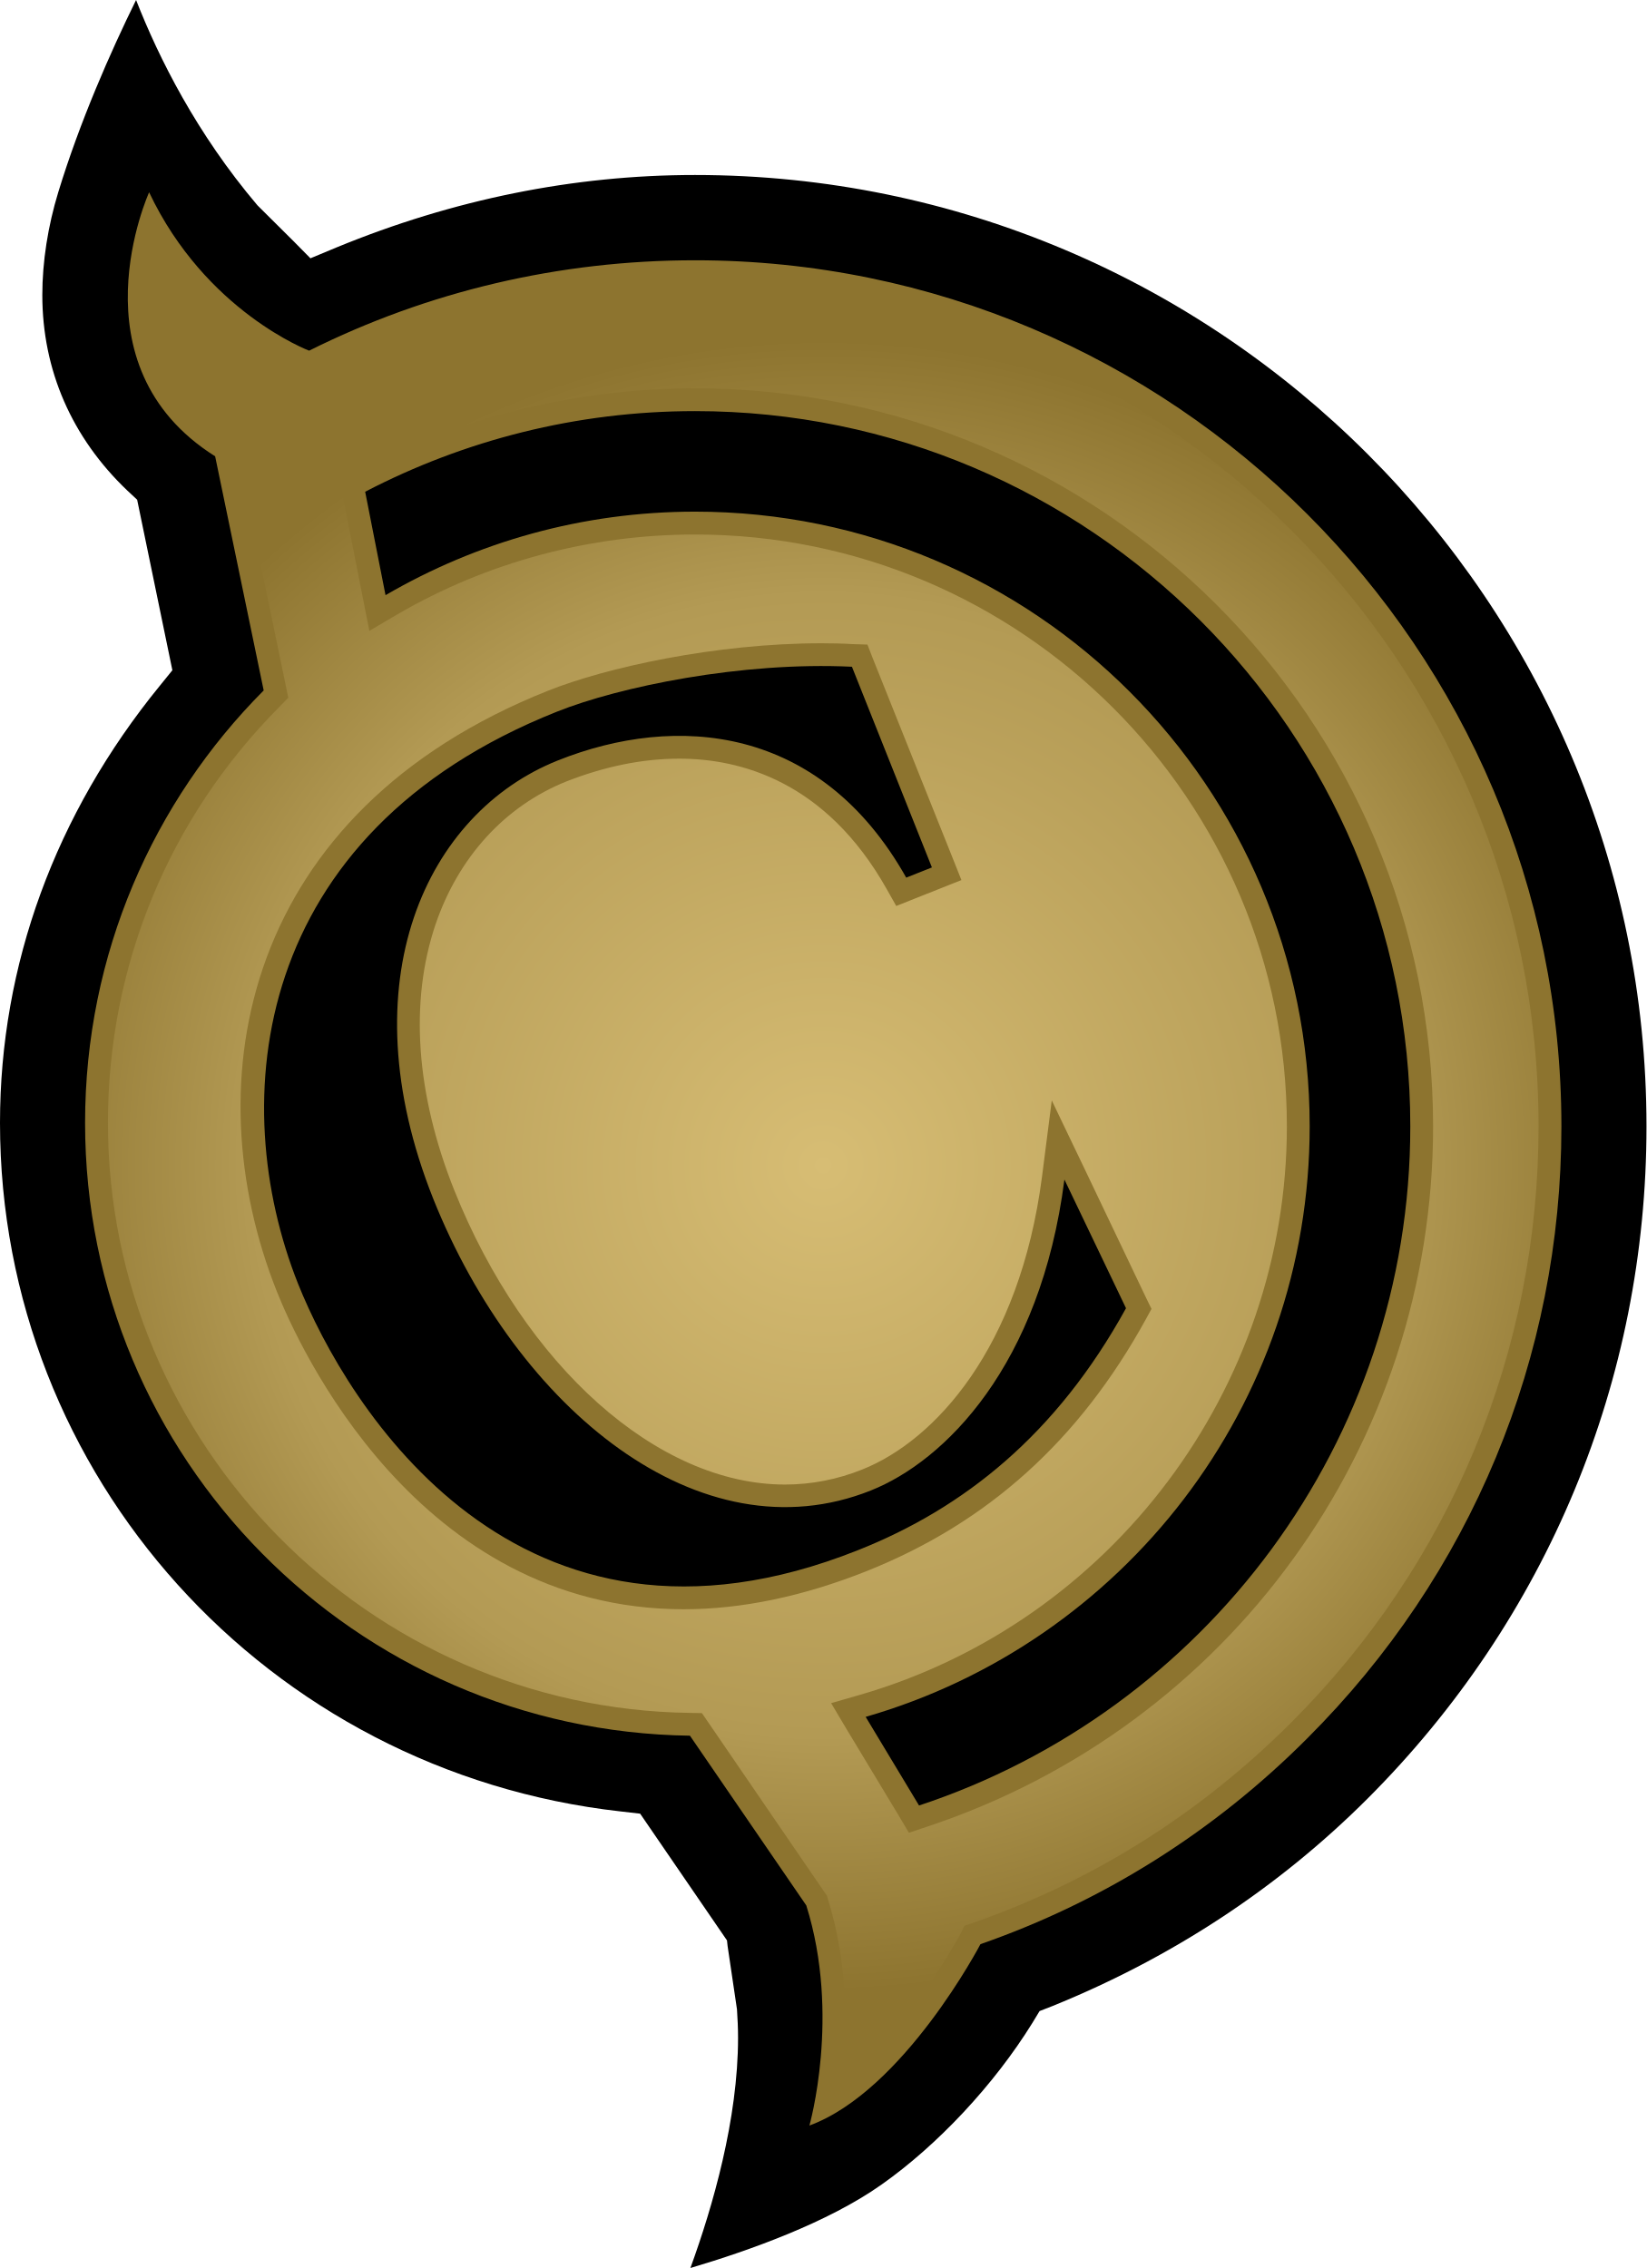
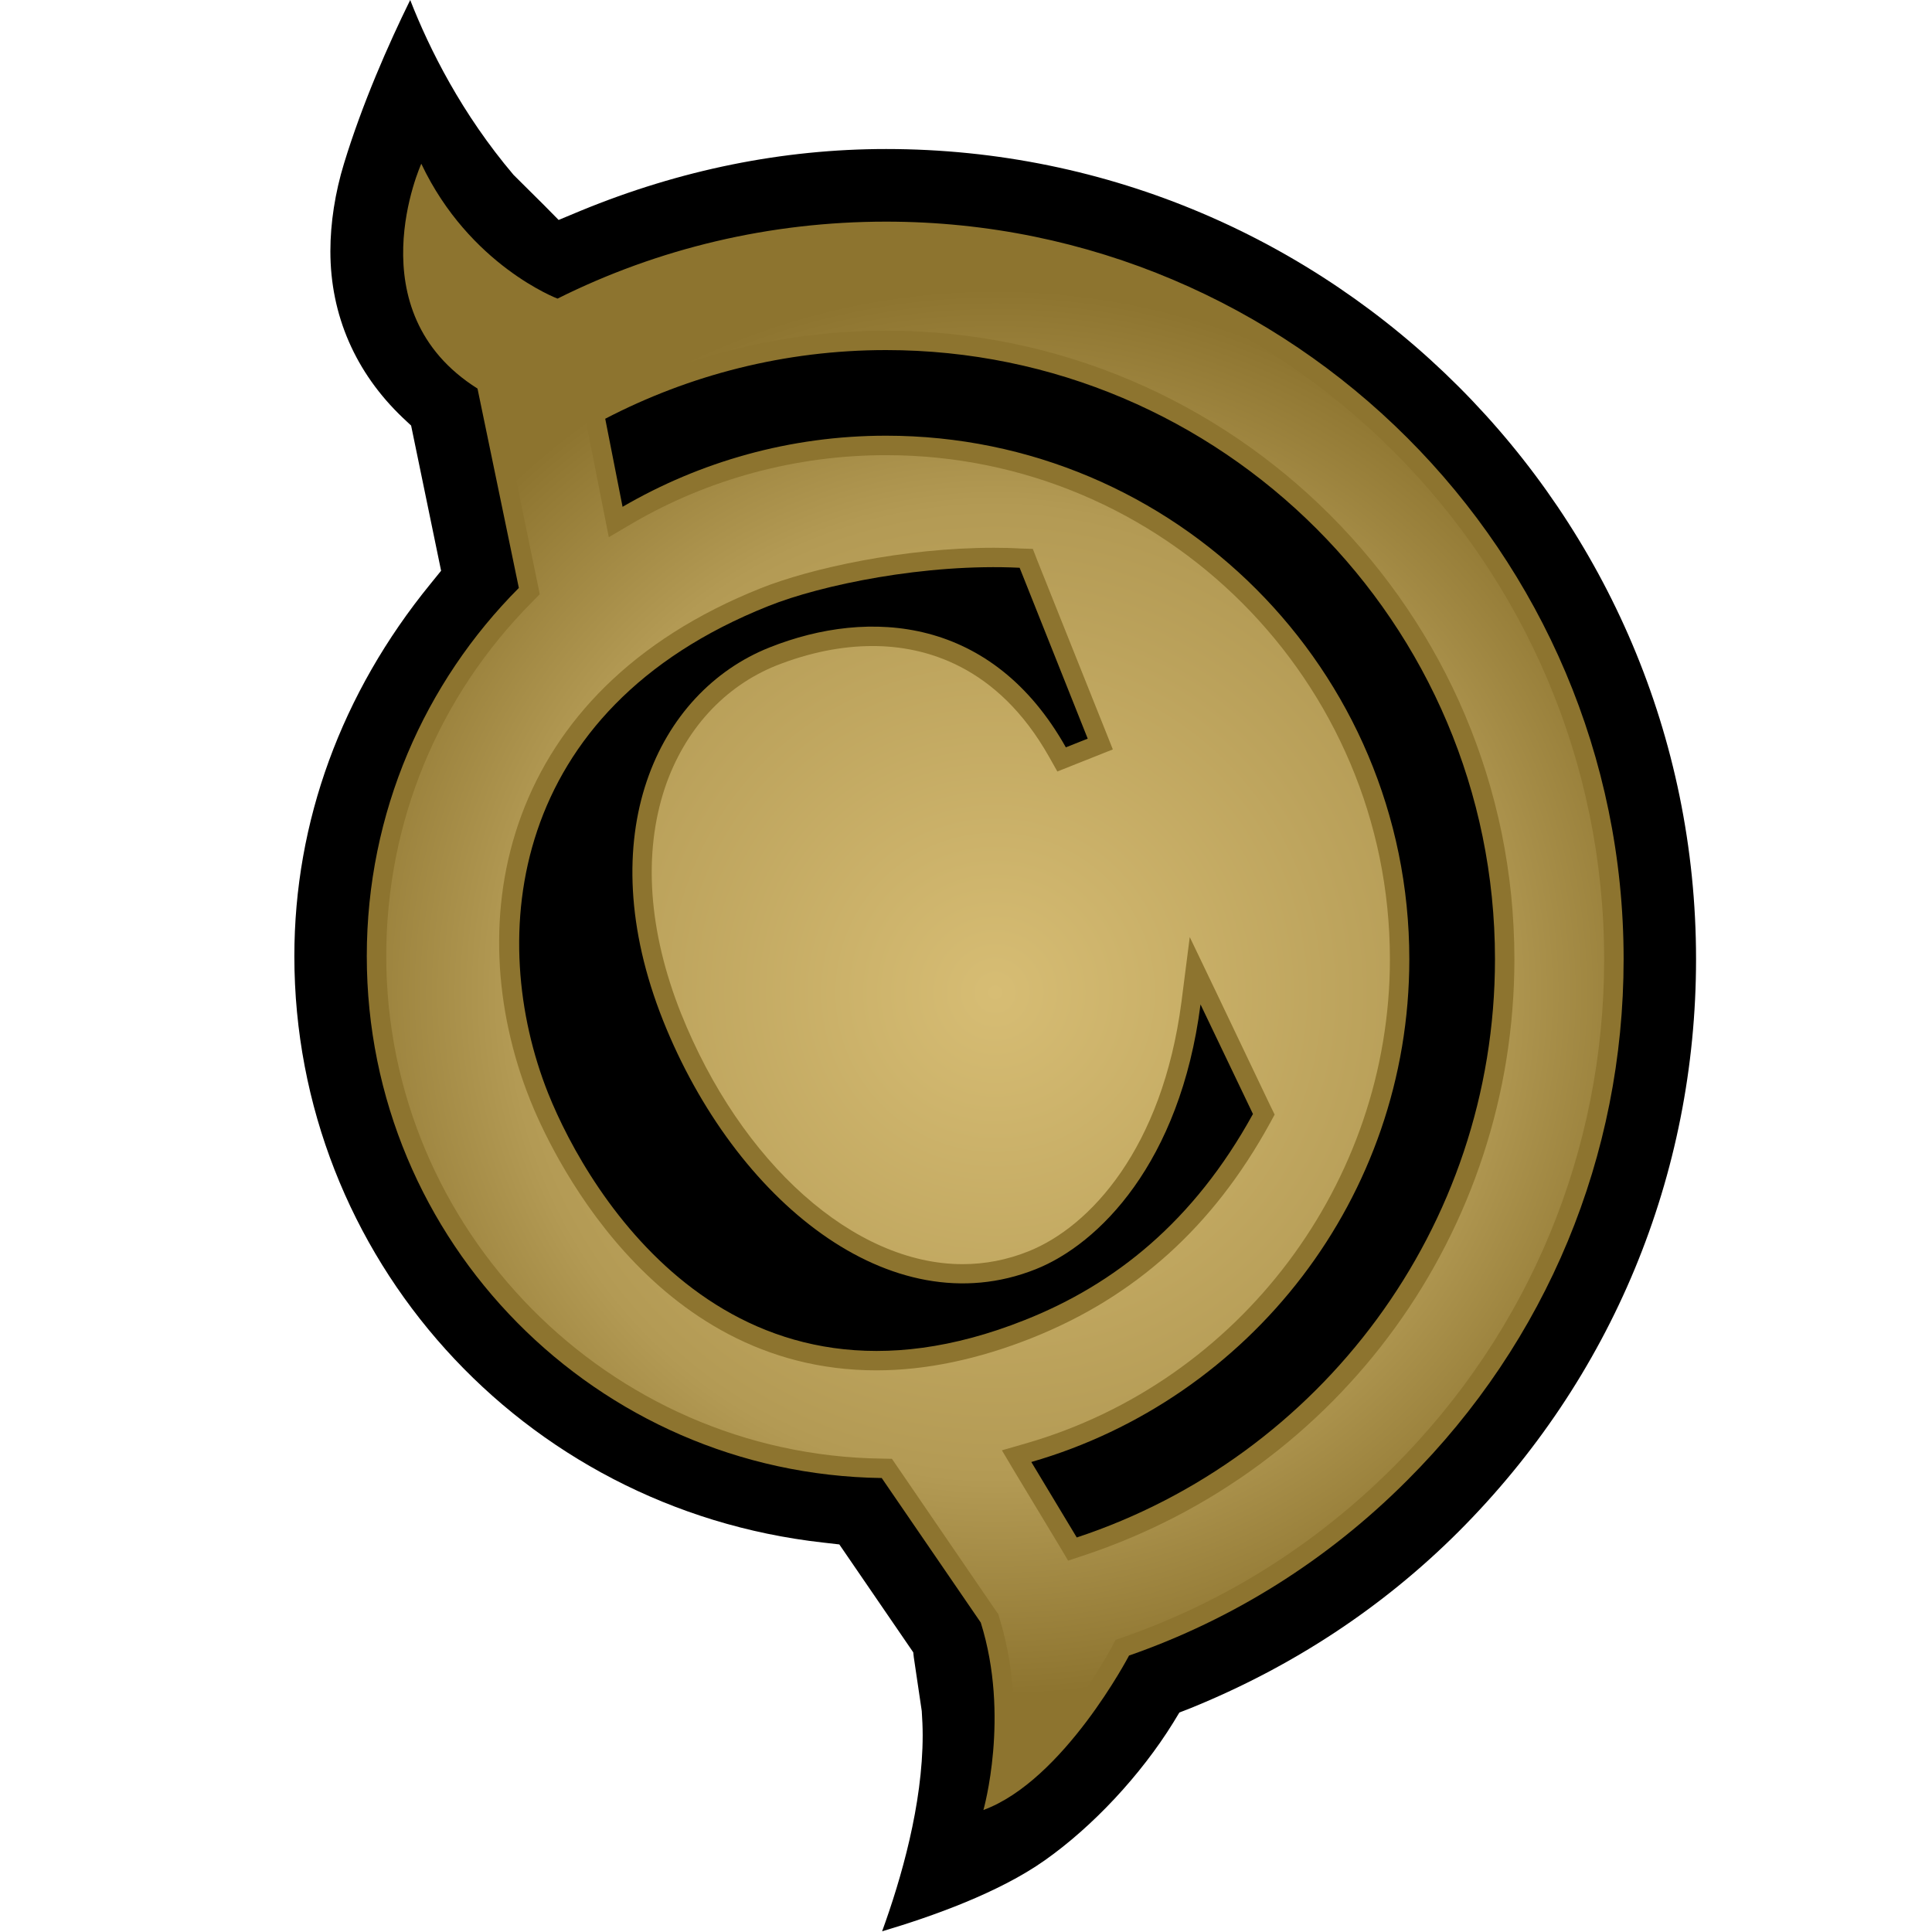
- <svg xmlns="http://www.w3.org/2000/svg" xmlns:xlink="http://www.w3.org/1999/xlink" version="1.1" width="600" height="826.705" id="svg4101">
+ <svg xmlns="http://www.w3.org/2000/svg" xmlns:xlink="http://www.w3.org/1999/xlink" version="1.1" width="827" height="827" id="svg4101">
  <defs id="defs4103">
    <radialGradient cx="0" cy="0" r="1" fx="0" fy="0" id="radialGradient256" gradientUnits="userSpaceOnUse" gradientTransform="matrix(14.49825,0,0,-14.49825,218.165,481.7402)" spreadMethod="pad">
      <stop id="stop258" style="stop-color:#d7bd74;stop-opacity:1" offset="0" />
      <stop id="stop260" style="stop-color:#b39a54;stop-opacity:1" offset="0.691" />
      <stop id="stop262" style="stop-color:#8d742f;stop-opacity:1" offset="1" />
    </radialGradient>
    <radialGradient cx="0" cy="0" r="1" fx="0" fy="0" id="radialGradient2995" xlink:href="#radialGradient256" gradientUnits="userSpaceOnUse" gradientTransform="matrix(14.49825,0,0,-14.49825,218.165,481.7402)" spreadMethod="pad" />
-     <radialGradient cx="0" cy="0" r="1" fx="0" fy="0" id="radialGradient2998" xlink:href="#radialGradient256" gradientUnits="userSpaceOnUse" gradientTransform="matrix(299.6743,0,0,299.6743,299.9802,424.8182)" spreadMethod="pad" />
+     <radialGradient cx="0" cy="0" r="1" fx="0" fy="0" id="radialGradient2998" xlink:href="#radialGradient256" gradientUnits="userSpaceOnUse" gradientTransform="matrix(299.6743,0,0,299.6743,425.9802,424.8182)" spreadMethod="pad" />
  </defs>
-   <path d="m 21.248,70.007 0,0 c -3.803,12.422 -5.829,25.424 -5.829,37.536 0,27.367 10.748,52.005 31.005,71.29 l 3.555,3.328 12.836,62.154 -4.589,5.663 C 20.112,296.713 0,351.797 0,409.28 0,537.887 97.21,645.845 226.251,660.293 l 7.028,0.807 31.645,46.197 0.227,2.088 3.41,23.026 c 0.228,3.39 0.394,6.862 0.394,10.335 0,29.702 -9.198,61.513 -17.363,83.96 21.476,-6.366 50.062,-16.556 69.595,-30.364 20.525,-14.448 41.112,-36.482 55.002,-58.929 l 2.646,-4.361 4.775,-1.86 C 427.367,713.435 465.957,687.991 498.346,655.622 563.911,590.058 600,503.018 600,410.562 600,219.368 444.481,63.787 253.286,63.787 c -44.15,0 -88.074,8.888 -130.632,26.395 l -9.529,3.969 -6.222,-6.304 L 93.82,74.845 C 71.703,48.76 57.896,21.228 49.587,0 40.223,19.057 29.082,44.337 21.248,70.008" id="path250" style="fill:#000000;fill-opacity:1;fill-rule:nonzero;stroke:none" />
-   <path d="m 334.911,658.122 -19.45,-32.307 c 93.51,-26.953 161.802,-113.105 161.802,-215.254 0,-123.77 -100.269,-224.06 -223.977,-224.06 -41.174,0 -79.682,11.162 -112.795,30.446 l -7.42,-37.702 c 36.007,-18.727 76.871,-29.392 120.215,-29.392 143.716,0 260.645,116.908 260.645,260.707 0,115.234 -75.176,213.249 -179.02,247.561 M 108.599,467.899 C 82.286,401.694 91.153,303.906 202.914,259.425 c 22.592,-9.053 67.259,-18.334 107.544,-16.391 l 29.144,73.15 -9.363,3.721 c -31.335,-55.725 -83.816,-59.921 -126.933,-42.724 -47.788,19.057 -77.015,80.426 -45.453,159.715 30.674,76.788 97.292,131.191 159.467,106.408 26.974,-10.728 61.844,-45.453 70.566,-113.353 l 22.447,46.9 c -25.362,46.114 -59.177,72.923 -97.623,88.177 C 188.384,614.592 126.375,512.38 108.599,467.899 M 253.286,94.873 c -49.649,0 -97.458,11.389 -140.637,32.947 0,0 -37.722,-14.221 -58.309,-57.73 0,0 -28.648,63.043 24.06,96.238 l 17.693,85.345 c -40.223,40.368 -65.089,96.073 -65.089,157.606 0,122.323 98.429,221.703 220.422,223.398 l 42.394,61.864 c 12.609,40.12 1.136,80.24 1.136,80.24 34.394,-12.671 62.34,-66.122 62.34,-66.122 44.316,-15.42 84.932,-40.761 119.078,-75.01 59.756,-59.653 92.621,-138.859 92.621,-223.088 0,-174.08 -141.629,-315.688 -315.709,-315.688" id="path252" style="fill:#8d742f;fill-opacity:1;fill-rule:nonzero;stroke:none" />
-   <path d="m 82.761,159.3 2.997,1.943 0.723,3.39 17.673,85.345 0.889,4.361 -3.059,3.142 C 61.534,298.097 39.334,351.942 39.334,409.279 l 0,0 c 0,117.073 95.101,213.559 212.174,215.089 l 0,0 4.279,0.083 2.439,3.555 42.373,61.926 0.723,0.971 0.331,1.199 c 7.999,25.444 6.945,50.641 4.775,66.866 l 0,0 c 24.37,-18.086 43.344,-53.7 43.592,-54.093 l 0,0 1.447,-2.914 3.08,-1.054 c 43.758,-15.254 82.823,-39.872 116.019,-73.067 l 0,0 c 58.123,-58.123 90.099,-135.325 90.099,-217.28 l 0,0 c 0,-169.554 -137.908,-307.462 -307.379,-307.462 l 0,0 c -48.284,0 -94.295,10.831 -137.019,32.141 l 0,0 -3.224,1.612 -3.307,-1.282 C 108.289,134.993 78.648,123.541 56.614,90.677 l 0,0 c -4.051,19.057 -4.196,49.483 26.147,68.623 m 49.587,59.26 -7.441,-37.702 -1.116,-6.056 5.395,-2.832 c 38.115,-19.864 81.067,-30.426 124.101,-30.426 l 0,0 c 148.243,0 268.954,120.711 268.954,269.016 l 0,0 c 0,116.267 -74.287,218.892 -184.746,255.395 l 0,0 -6.284,2.088 -3.39,-5.726 -19.471,-32.286 -5.477,-9.219 10.335,-2.976 C 404.919,591.338 468.954,506.158 468.954,410.561 l 0,0 c 0,-118.933 -96.734,-215.73 -215.668,-215.73 l 0,0 c -38.26,0 -75.899,10.087 -108.681,29.227 l 0,0 -10.004,5.891 -2.253,-11.389 z m -31.418,252.315 C 70.174,393.694 88.818,295.906 199.752,251.756 l 0,0 c 20.835,-8.33 60.81,-17.28 99.649,-17.28 l 0,0 c 3.783,0 7.668,0.083 11.389,0.31 l 0,0 5.312,0.165 1.943,5.002 29.227,73.088 3.08,7.751 -7.689,3.059 -9.363,3.721 -6.697,2.666 -3.555,-6.304 c -22.117,-39.169 -53.286,-47.396 -75.486,-47.396 l 0,0 c -13.415,0 -27.222,2.832 -41.174,8.309 l 0,0 c -22.365,8.971 -39.334,27.532 -47.726,52.253 l 0,0 c -9.446,28.173 -7.11,61.596 6.862,96.714 l 0,0 c 25.672,64.117 74.039,107.317 120.546,107.317 l 0,0 c 9.611,0 19.14,-1.86 28.173,-5.498 l 0,0 c 26.333,-10.5 57.338,-44.088 65.482,-106.738 l 0,0 3.555,-27.78 12.112,25.279 22.365,46.9 1.86,3.803 -2.026,3.721 c -24.287,44.233 -57.648,74.266 -101.798,91.877 l 0,0 c -23.109,9.198 -45.535,13.89 -66.618,13.89 l 0,0 c -97.21,0 -140.492,-96.321 -148.243,-115.709" id="path264" style="fill:url(#radialGradient2998);fill-opacity:1;fill-rule:nonzero;stroke:none" />
+   <path d="m 147.248,70.007 v 0 c -3.803,12.422 -5.829,25.424 -5.829,37.536 0,27.367 10.748,52.005 31.005,71.29 l 3.555,3.328 12.836,62.154 -4.589,5.663 C 146.112,296.713 126,351.797 126,409.28 c 0,128.607 97.21,236.565 226.251,251.013 l 7.028,0.807 31.645,46.197 0.227,2.088 3.41,23.026 c 0.228,3.39 0.394,6.862 0.394,10.335 0,29.702 -9.198,61.513 -17.363,83.96 21.476,-6.366 50.062,-16.556 69.595,-30.364 20.525,-14.448 41.112,-36.482 55.002,-58.929 l 2.646,-4.361 4.775,-1.86 C 553.367,713.435 591.957,687.991 624.346,655.622 689.911,590.058 726,503.018 726,410.562 726,219.368 570.481,63.787 379.286,63.787 c -44.15,0 -88.074,8.888 -130.632,26.395 l -9.529,3.969 -6.222,-6.304 -13.084,-13.001 C 197.703,48.76 183.896,21.228 175.587,0 166.223,19.057 155.082,44.337 147.248,70.008" id="path250" style="fill:#000000;fill-opacity:1;fill-rule:nonzero;stroke:none" />
+   <path d="m 460.911,658.122 -19.45,-32.307 c 93.51,-26.953 161.802,-113.105 161.802,-215.254 0,-123.77 -100.269,-224.06 -223.977,-224.06 -41.174,0 -79.682,11.162 -112.795,30.446 l -7.42,-37.702 c 36.007,-18.727 76.871,-29.392 120.215,-29.392 143.716,0 260.645,116.908 260.645,260.707 0,115.234 -75.176,213.249 -179.02,247.561 M 234.599,467.899 c -26.313,-66.205 -17.445,-163.993 94.316,-208.475 22.592,-9.053 67.259,-18.334 107.544,-16.391 l 29.144,73.15 -9.363,3.721 c -31.335,-55.725 -83.816,-59.921 -126.933,-42.724 -47.788,19.057 -77.015,80.426 -45.453,159.715 30.674,76.788 97.292,131.191 159.467,106.408 26.974,-10.728 61.844,-45.453 70.566,-113.353 l 22.447,46.9 c -25.362,46.114 -59.177,72.923 -97.623,88.177 C 314.384,614.592 252.375,512.38 234.599,467.899 M 379.286,94.873 c -49.649,0 -97.458,11.389 -140.637,32.947 0,0 -37.722,-14.221 -58.309,-57.73 0,0 -28.648,63.043 24.06,96.238 l 17.693,85.345 c -40.223,40.368 -65.089,96.073 -65.089,157.606 0,122.323 98.429,221.703 220.422,223.398 l 42.394,61.864 c 12.609,40.12 1.136,80.24 1.136,80.24 34.394,-12.671 62.34,-66.122 62.34,-66.122 44.316,-15.42 84.932,-40.761 119.078,-75.01 59.756,-59.653 92.621,-138.859 92.621,-223.088 0,-174.08 -141.629,-315.688 -315.709,-315.688" id="path252" style="fill:#8d742f;fill-opacity:1;fill-rule:nonzero;stroke:none" />
+   <path d="m 208.761,159.3 2.997,1.943 0.723,3.39 17.673,85.345 0.889,4.361 -3.059,3.142 c -40.451,40.616 -62.65,94.461 -62.65,151.798 v 0 c 0,117.073 95.101,213.559 212.174,215.089 v 0 l 4.279,0.083 2.439,3.555 42.373,61.926 0.723,0.971 0.331,1.199 c 7.999,25.444 6.945,50.641 4.775,66.866 v 0 c 24.37,-18.086 43.344,-53.7 43.592,-54.093 v 0 l 1.447,-2.914 3.08,-1.054 c 43.758,-15.254 82.823,-39.872 116.019,-73.067 v 0 c 58.123,-58.123 90.099,-135.325 90.099,-217.28 v 0 c 0,-169.554 -137.908,-307.462 -307.379,-307.462 v 0 c -48.284,0 -94.295,10.831 -137.019,32.141 v 0 l -3.224,1.612 -3.307,-1.282 C 234.289,134.993 204.648,123.541 182.614,90.677 v 0 c -4.051,19.057 -4.196,49.483 26.147,68.623 m 49.587,59.26 -7.441,-37.702 -1.116,-6.056 5.395,-2.832 c 38.115,-19.864 81.067,-30.426 124.101,-30.426 v 0 c 148.243,0 268.954,120.711 268.954,269.016 v 0 c 0,116.267 -74.287,218.892 -184.746,255.395 v 0 l -6.284,2.088 -3.39,-5.726 -19.471,-32.286 -5.477,-9.219 10.335,-2.976 C 530.919,591.338 594.954,506.158 594.954,410.561 v 0 c 0,-118.933 -96.734,-215.73 -215.668,-215.73 v 0 c -38.26,0 -75.899,10.087 -108.681,29.227 v 0 l -10.004,5.891 z m -31.418,252.315 C 196.174,393.694 214.818,295.906 325.752,251.756 v 0 c 20.835,-8.33 60.81,-17.28 99.649,-17.28 v 0 c 3.783,0 7.668,0.083 11.389,0.31 v 0 l 5.312,0.165 1.943,5.002 29.227,73.088 3.08,7.751 -7.689,3.059 -9.363,3.721 -6.697,2.666 -3.555,-6.304 c -22.117,-39.169 -53.286,-47.396 -75.486,-47.396 v 0 c -13.415,0 -27.222,2.832 -41.174,8.309 v 0 c -22.365,8.971 -39.334,27.532 -47.726,52.253 v 0 c -9.446,28.173 -7.11,61.596 6.862,96.714 v 0 c 25.672,64.117 74.039,107.317 120.546,107.317 v 0 c 9.611,0 19.14,-1.86 28.173,-5.498 v 0 c 26.333,-10.5 57.338,-44.088 65.482,-106.738 v 0 l 3.555,-27.78 12.112,25.279 22.365,46.9 1.86,3.803 -2.026,3.721 c -24.287,44.233 -57.648,74.266 -101.798,91.877 v 0 c -23.109,9.198 -45.535,13.89 -66.618,13.89 v 0 c -97.21,0 -140.492,-96.321 -148.243,-115.709" id="path264" style="fill:url(#radialGradient2998);fill-opacity:1;fill-rule:nonzero;stroke:none" />
</svg>
